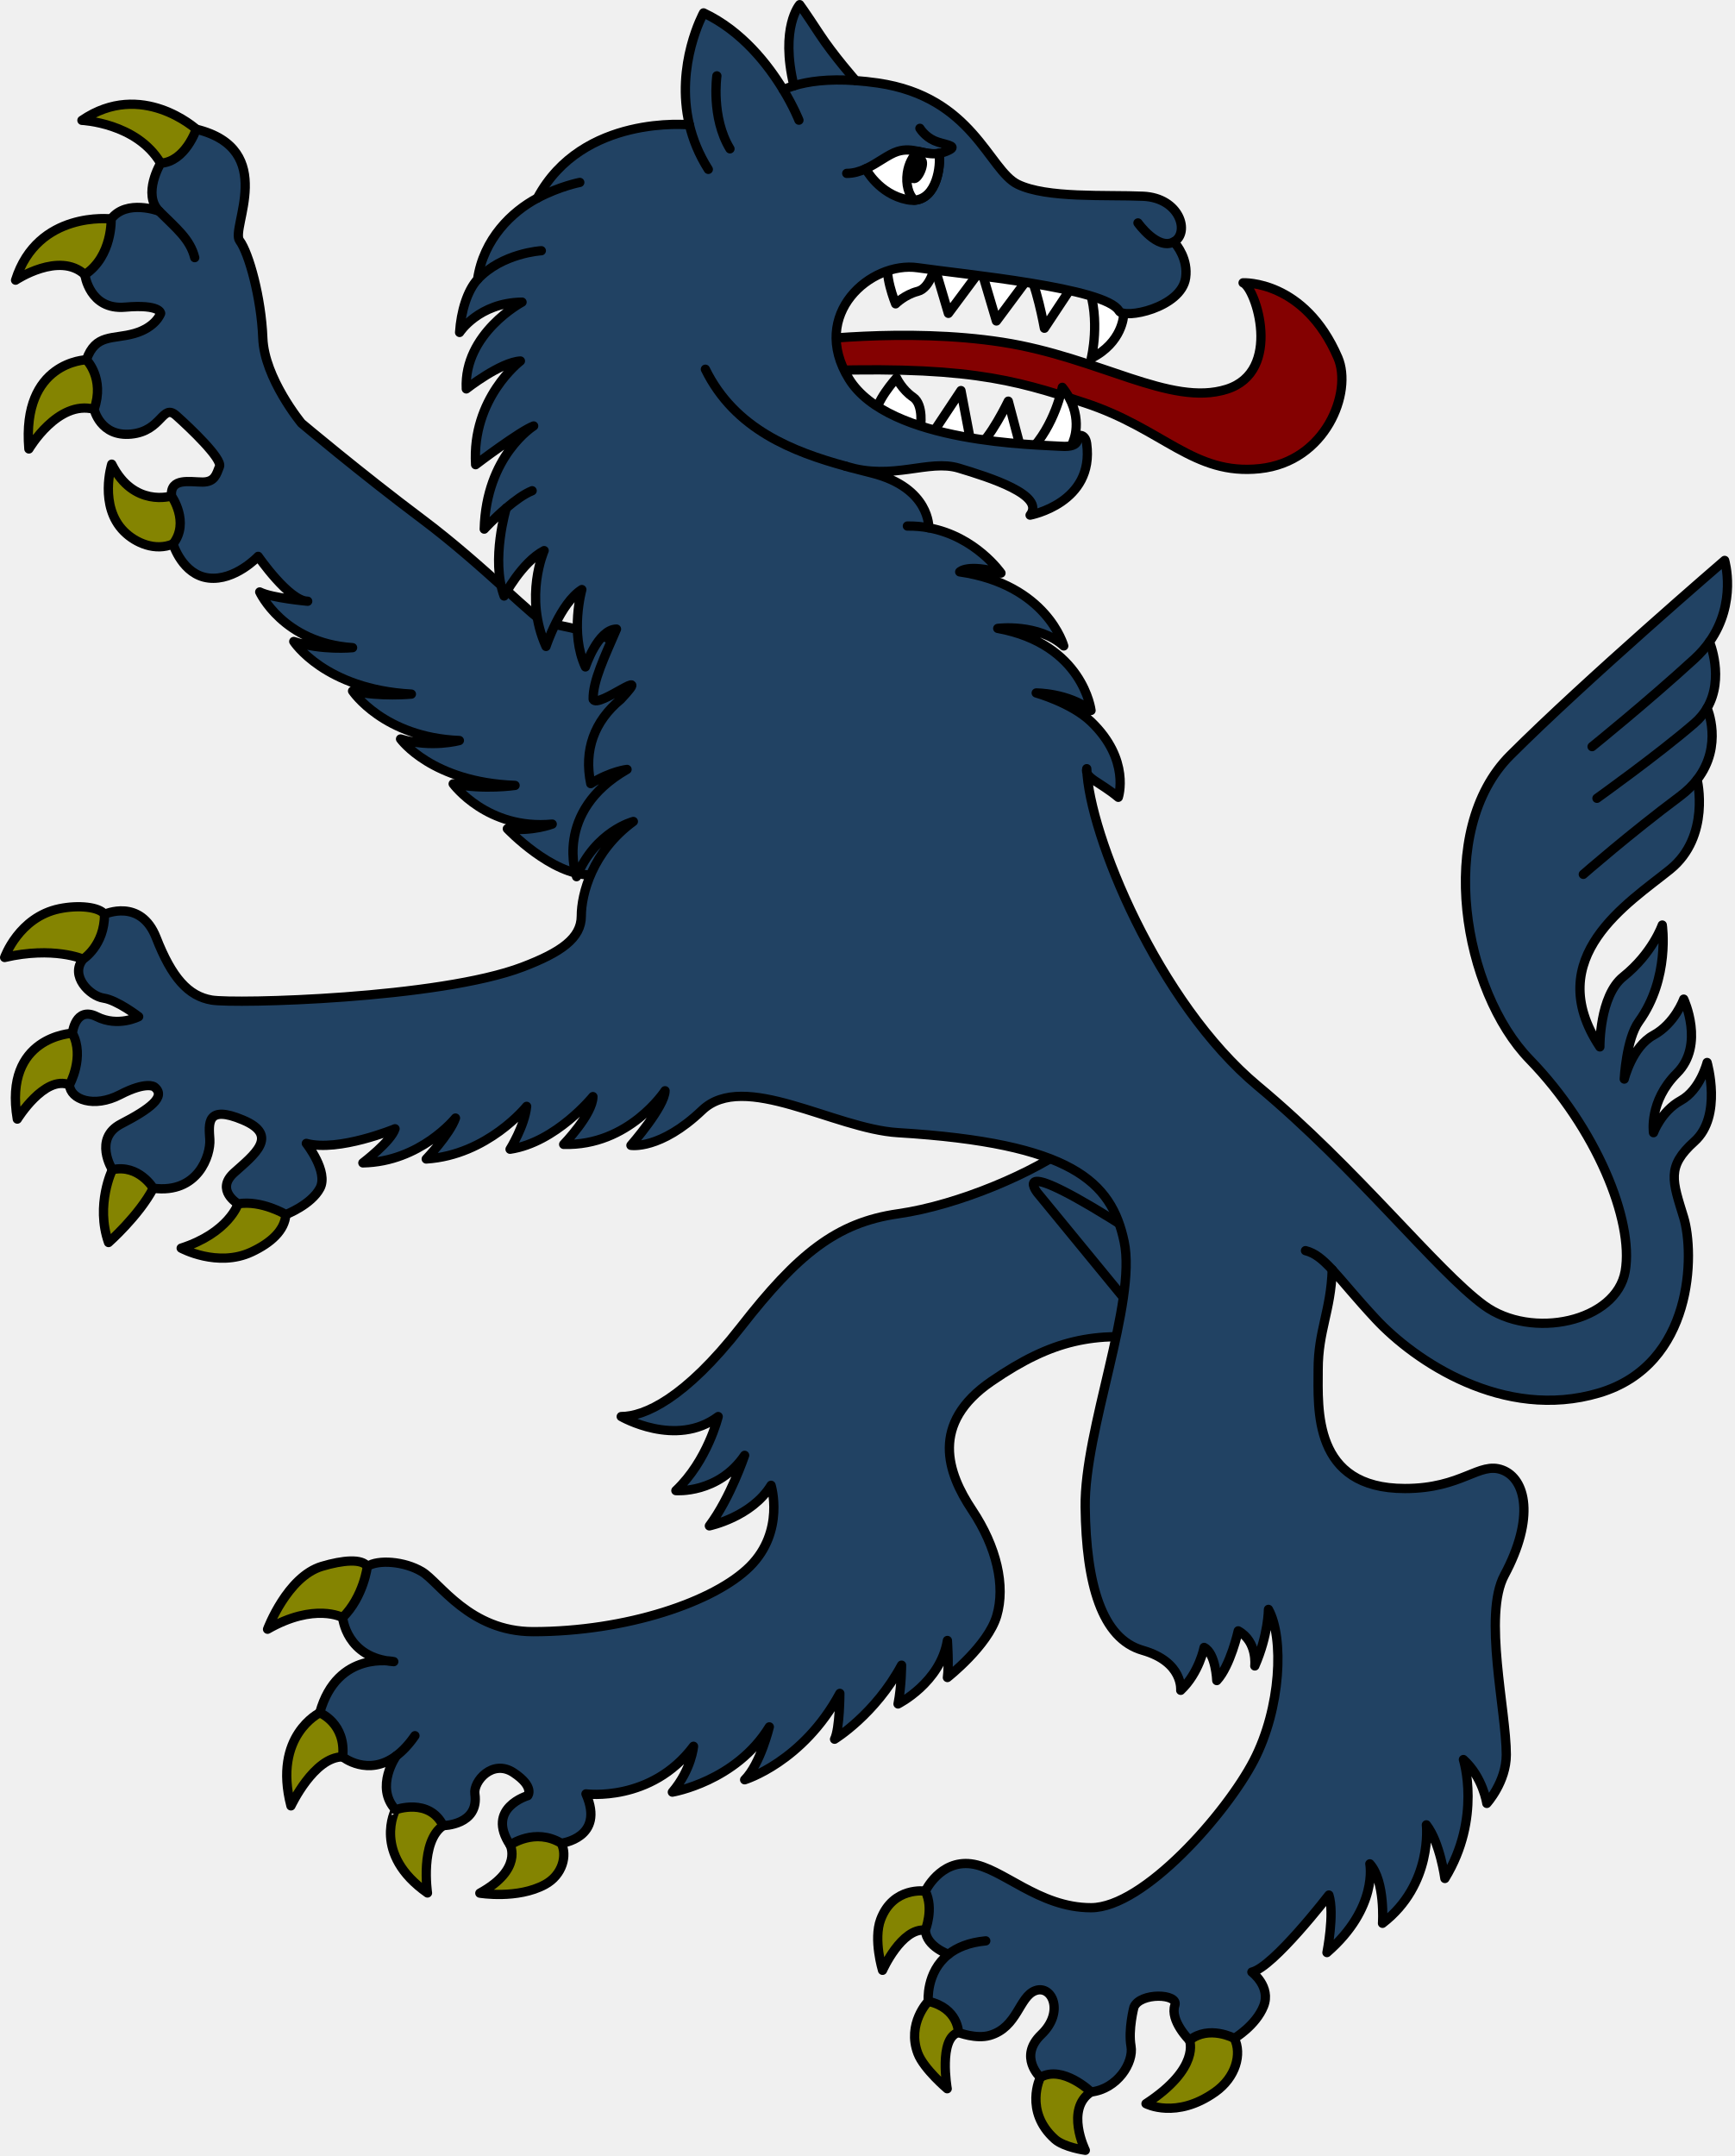
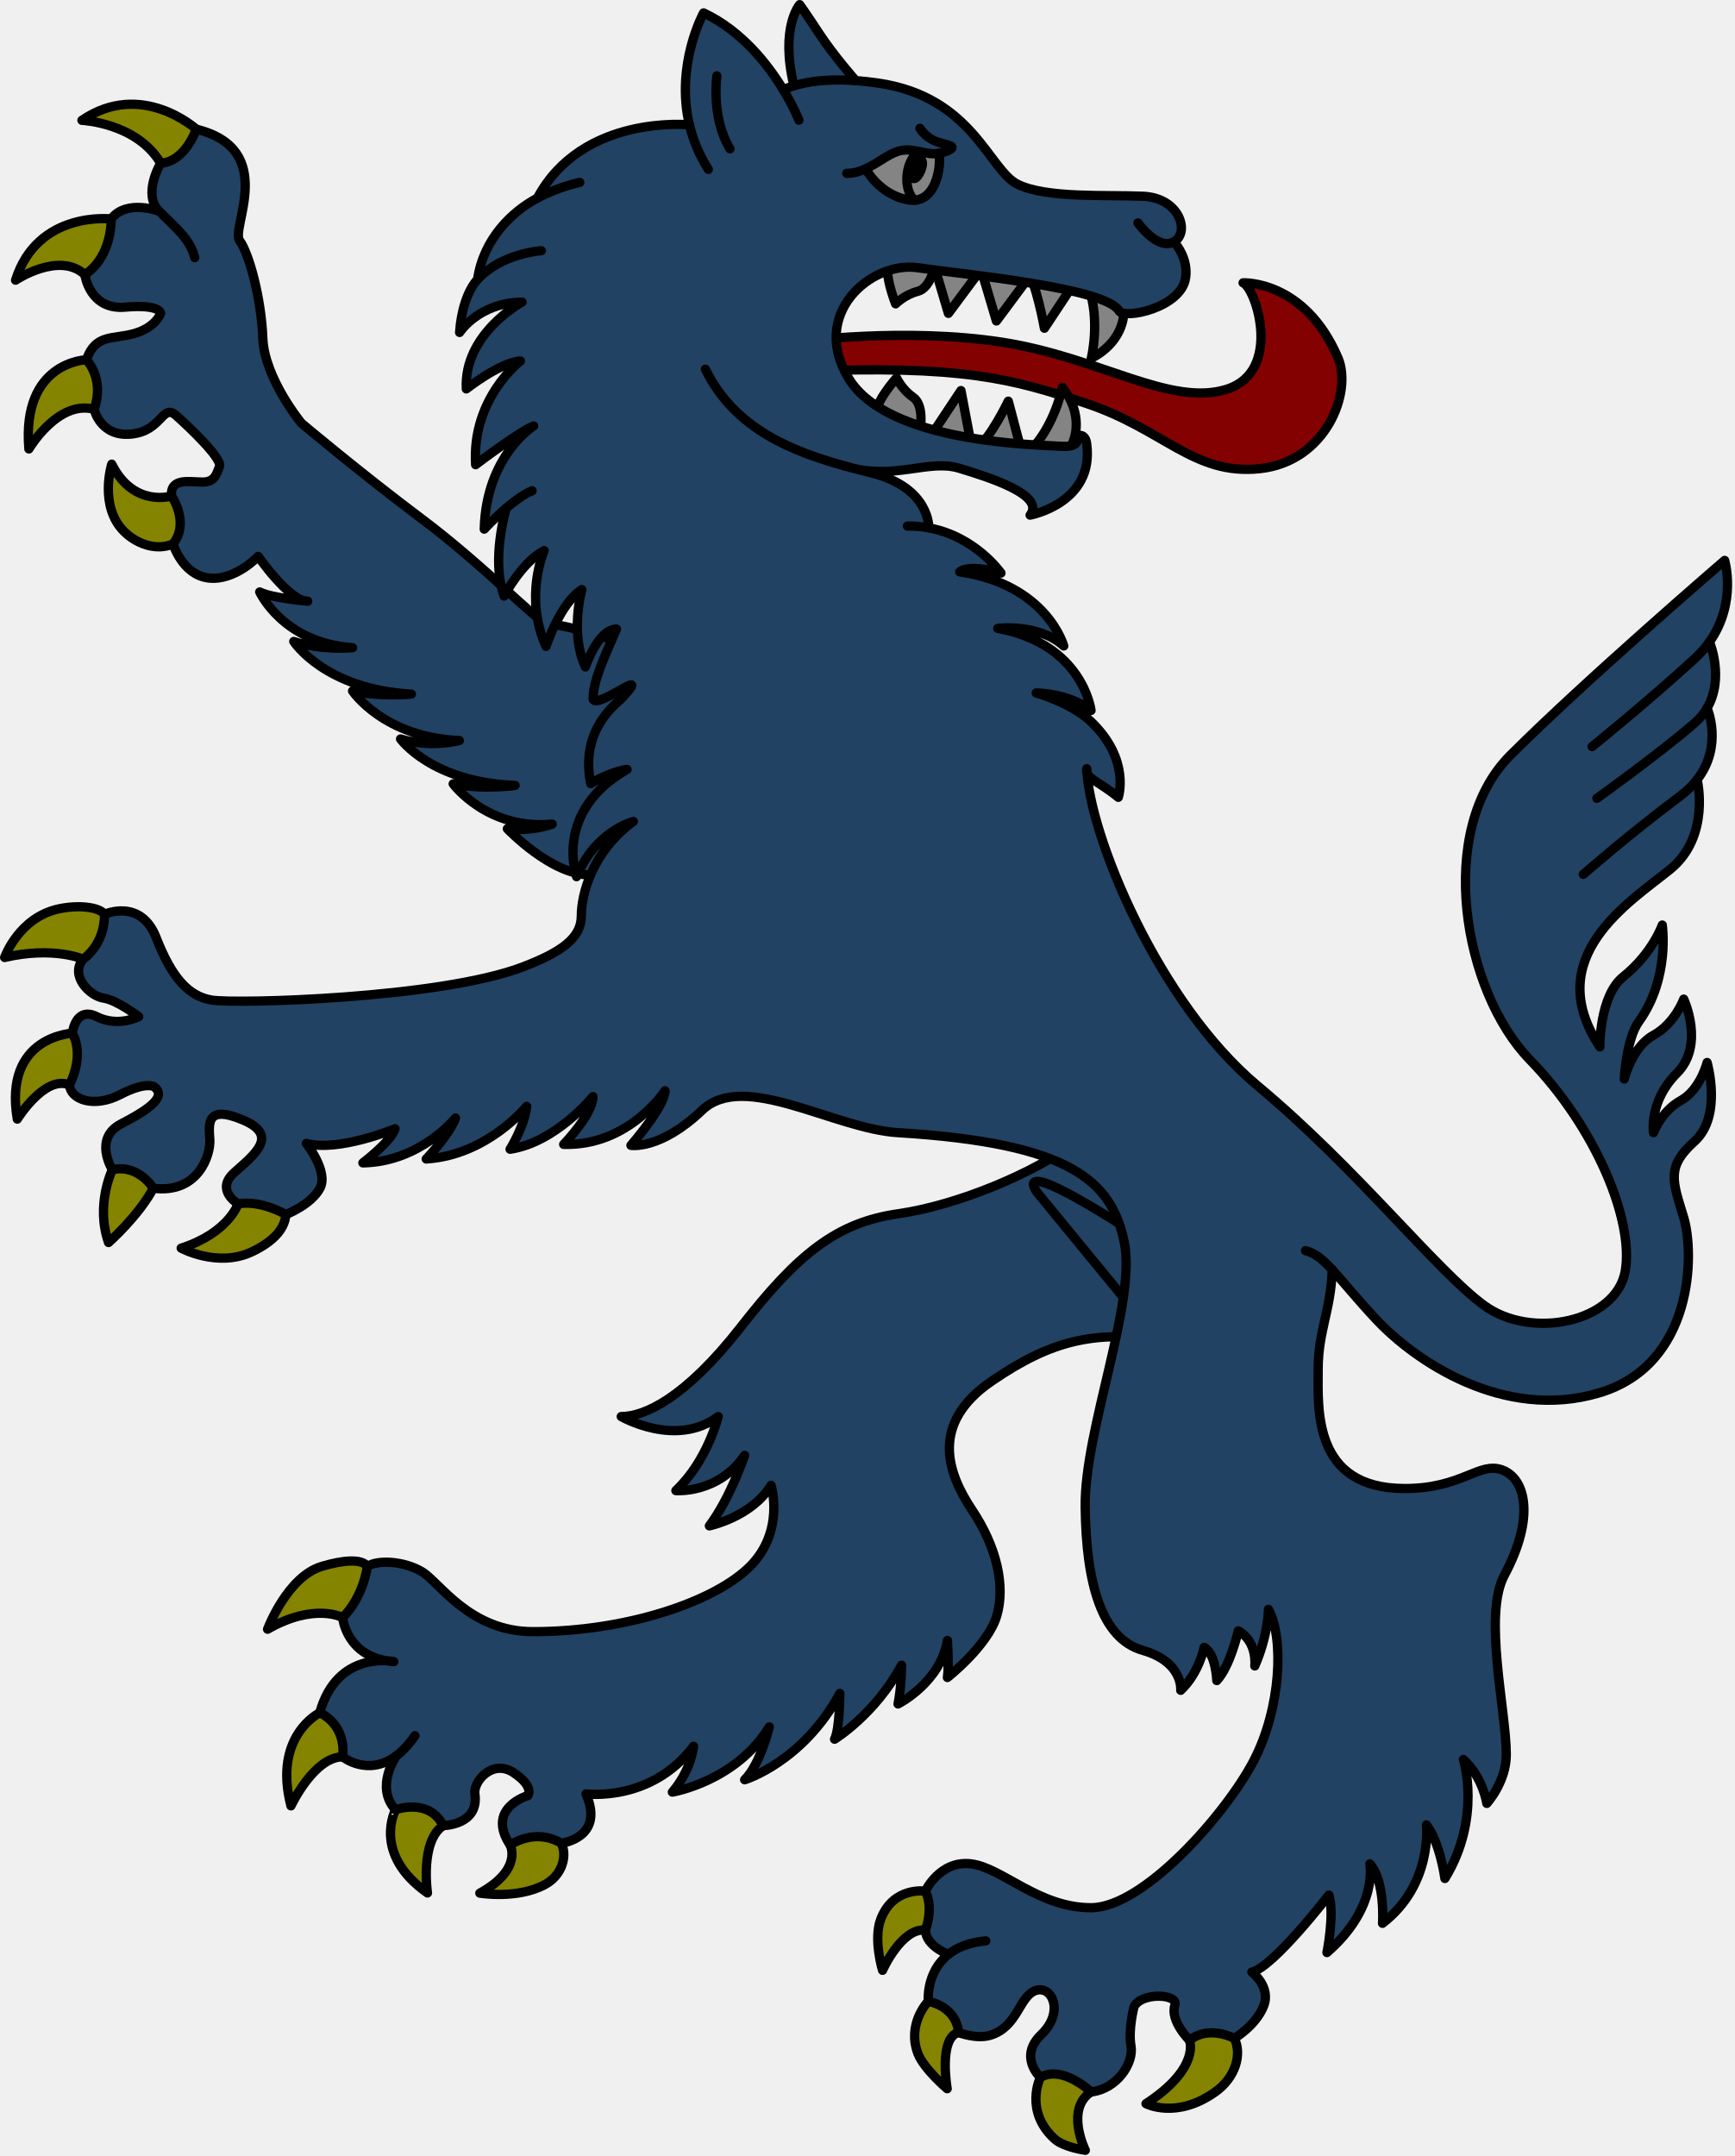
<svg xmlns="http://www.w3.org/2000/svg" id="svg20" height="640" width="515" version="1.0">
  <defs id="defs29" />
  <g transform="translate(-40.51987,-48.8387)" style="fill:#214263;stroke:#000000;stroke-width:2.75;stroke-linecap:round;stroke-linejoin:round;fill-opacity:1" id="Wolf">
    <g style="fill:#214263;fill-opacity:1" id="Claws-Back-R">
      <path style="fill:#848401;fill-opacity:1" id="path2954" d="m 135.44,557.27 c 0,0 -13.964,6.775 -8.544,27.633 0,0 6.809,-14.547 15.35,-14.547 8.541,0 4.524,-8.775 4.524,-8.775 l -5.256,-6.406 z" />
      <path style="fill:#848401;fill-opacity:1" id="path2956" d="m 119.948,532.469 c 0,0 5.812,-15.596 16.138,-18.672 6.268,-1.868 11.903,-2.341 13.486,0.03 1.583,2.37 2.384,5.305 2.384,5.305 l -4.668,10.802 -5.044,-0.928 c 10e-4,0 -8.292,-4.538 -22.296,3.463 z" />
      <path style="fill:#848401;fill-opacity:1" id="path2958" d="m 191.969,596.526 c 0,0 3.849,7.21 -9,14.287 0,0 11.173,1.862 19.324,-2.549 5.322,-2.88 6.649,-8.739 4.855,-12.26 -1.795,-3.521 -4.855,-4.81 -4.855,-4.81 l -9.341,0.967 z" />
      <path style="fill:#848401;fill-opacity:1" id="path2960" d="m 167.427,610.759 c 0,0 -2.284,-15.323 4.652,-19.99 l 1.35,-8.284 -10.27,-3.201 -4.934,2.801 -0.278,3.973 c -0.001,-10e-4 -7.059,13.097 9.479,24.7 z" />
    </g>
    <path style="fill:#214263;fill-opacity:1" id="path2962" d="m 358.414,388.733 c -10.368,7.845 -32.976,17.796 -51.296,20.412 -18.319,2.616 -29.834,12.039 -46.583,33.498 -16.75,21.46 -28.787,26.694 -35.592,26.694 0,0 16.227,9.421 28.788,0 0,0 -3.14,13.085 -12.562,21.983 0,0 12.562,1.048 20.413,-10.468 0,0 -4.188,12.561 -10.469,20.935 0,0 12.563,-2.617 18.319,-12.039 0,0 4.187,13.608 -6.281,24.077 -10.468,10.469 -36.634,19.366 -64.379,19.366 -18.843,0 -27.741,-14.656 -32.975,-17.796 -5.234,-3.14 -13.085,-3.665 -16.225,-1.571 0,0 -1.046,8.897 -7.327,15.179 0,0 1.046,12.04 15.179,13.086 0,0 -16.75,-3.665 -21.983,15.179 0,0 7.852,3.142 6.804,13.086 0,0 7.469,6.047 15.958,-0.333 0,0 -6.538,9.23 -0.257,16.035 0,0 9.945,-3.664 14.133,4.711 0,0 10.753,-0.094 9.421,-9.421 -0.523,-3.664 5.233,-10.467 11.515,-6.28 6.282,4.187 4.188,6.803 4.188,6.803 0,0 -12.562,3.664 -5.234,14.656 0,0 7.327,-5.234 15.179,-0.523 0,0 13.085,-1.571 7.327,-14.656 0,0 19.367,2.617 31.929,-14.133 0,0 -0.524,6.804 -6.281,13.609 0,0 18.843,-3.14 28.788,-19.366 0,0 -2.617,10.991 -7.327,15.702 0,0 17.272,-5.233 28.264,-25.647 0,0 0,10.467 -1.57,13.608 0,0 12.039,-7.327 19.89,-21.983 0,0 -0.001,6.281 -1.048,11.515 0,0 12.562,-6.281 14.656,-18.843 0,0 0.523,7.328 0,10.992 0,0 12.037,-9.422 14.656,-18.319 2.618,-8.897 0,-20.413 -7.327,-31.404 -7.327,-10.991 -12.561,-25.646 5.759,-38.208 18.319,-12.563 30.358,-14.657 50.248,-12.563 19.89,2.094 -7.332,-72.232 -26.698,-57.576 z" />
    <path style="fill:#214263;fill-opacity:1" id="path2964" d="m 377.255,437.932 -28.788,-35.069 c 0,0 -10.047,-12.927 28.788,12.039 7.328,4.711 0,23.031 0,23.031 z" />
    <g style="fill:#214263;fill-opacity:1" id="Claws-Front-R">
      <path style="fill:#848401;fill-opacity:1" id="path2966" d="m 98.788,87.181 c 0,0 -16.231,-14.741 -33.945,-2.621 0,0 16.258,0.688 23.379,12.729 l 4.28,3.432 5.904,-4.662 2.486,-4.662 z" />
      <path style="fill:#848401;fill-opacity:1" id="path2968" d="m 78.412,116.365 -4.893,-2.536 c 0,0 -21.836,-2.582 -28.376,18.176 0,0 12.98,-8.675 20.566,-1.636 7.585,7.04 9.292,0.498 9.292,0.498 l 4.265,-8.531 z" />
      <path style="fill:#848401;fill-opacity:1" id="path2970" d="m 66.167,155.637 c 0,0 -19.275,0.488 -17.073,26.47 0,0 8.581,-14.631 19.37,-11.769 10.79,2.862 4.85,-7.828 4.85,-7.828 l -3.082,-7.487 z" />
      <path style="fill:#848401;fill-opacity:1" id="path2972" d="m 91.436,196.067 c 0,0 -11.247,3.556 -17.746,-9.444 0,0 -3.893,12.435 3.647,19.975 3.487,3.487 9.327,5.932 14.559,3.711 5.232,-2.22 6.685,-7.833 6.685,-7.833 l -2.219,-5.548 z" />
    </g>
    <path style="fill:#214263;fill-opacity:1" id="path2974" d="m 236.619,244.768 c 0,0 -13.549,-7.62 -33.999,-11.026 -2.757,-0.46 -18.377,-16.999 -36.755,-30.782 -18.377,-13.783 -35.836,-28.485 -35.836,-28.485 0,0 -11.026,-13.324 -11.486,-25.269 -0.46,-11.945 -4.136,-25.269 -6.892,-28.944 -2.756,-3.675 11.486,-27.107 -12.864,-33.08 0,0 -3.216,9.649 -10.567,10.108 0,0 -5.513,9.188 -0.46,14.242 0,0 -9.649,-3.676 -14.243,2.298 0,0 0.46,11.026 -7.811,16.54 0,0 1.377,10.567 11.945,9.648 10.568,-0.919 10.568,1.838 10.568,1.838 0,0 -1.377,4.135 -7.811,5.973 -6.433,1.838 -11.487,0 -14.243,7.811 0,0 5.514,5.513 2.298,14.702 0,0 1.837,8.27 11.026,7.351 9.189,-0.919 9.188,-9.189 13.324,-5.513 4.136,3.676 13.783,12.864 12.864,15.162 -0.919,2.298 -1.379,4.594 -5.054,4.594 -3.675,0 -9.648,-1.379 -9.188,4.135 0,0 5.513,7.811 0.46,14.243 0,0 2.756,9.188 10.567,10.107 7.811,0.919 14.702,-6.432 14.702,-6.432 0,0 9.189,13.324 14.702,13.324 0,0 -10.567,-0.919 -14.242,-2.757 0,0 6.892,15.162 27.565,16.54 0,0 -9.188,0.919 -17.458,-1.838 0,0 9.188,14.242 34.917,15.62 0,0 -9.189,0.919 -17.458,-0.919 0,0 9.189,13.782 31.701,14.701 0,0 -8.27,2.298 -17.459,-0.46 0,0 9.189,12.864 33.999,13.783 0,0 -9.188,1.379 -18.377,-0.46 0,0 10.107,13.783 29.404,11.945 0,0 -5.973,2.298 -13.324,1.379 0,0 13.146,13.889 24.771,13.708 l 37.107,-3.024 17.479,-60.037 z" />
    <g style="fill:#214263;fill-opacity:1" id="Claws-Front-L">
      <path style="fill:#848401;fill-opacity:1" id="path3000" d="m 65.188,333.555 c 0,0 -8.822,-3.863 -23.293,-0.494 0,0 4.188,-11.975 16.256,-14.471 5.749,-1.189 11.818,-0.528 13.405,1.653 1.587,2.18 3.247,7.665 3.247,7.665 l -4.758,7.533 z" />
      <path style="fill:#848401;fill-opacity:1" id="path3002" d="m 62.004,355.55 c 0,0 -20.529,0.886 -16.346,25.485 0,0 8.114,-13.16 15.477,-10.147 7.364,3.013 6.612,-4.579 6.612,-4.579 l -0.836,-9.204 z" />
      <path style="fill:#848401;fill-opacity:1" id="path3004" d="m 73.87,396.065 c 0,0 -5.073,10.399 -1.128,21.61 0,0 8.97,-7.91 13.283,-16.112 4.327,-8.227 0.136,-5.755 0.136,-5.755 l -7.266,-4.152 z" />
      <path style="fill:#848401;fill-opacity:1" id="path3006" d="m 111.202,406.193 c 0,0 -2.772,8.603 -16.893,13.155 0,0 10.773,5.868 20.918,1.114 5.718,-2.68 9.823,-6.365 10.155,-11.086 l -1.48,-5.728 -7.248,-2.215 -5.637,0.604 z" />
    </g>
    <g style="fill:#214263;fill-opacity:1" id="Claws-Back-L">
      <path style="fill:#848401;fill-opacity:1" id="path3008" d="m 315.221,610.213 c 0,0 -9.557,-1.455 -13.26,8.421 -2.234,5.959 0.558,15.083 0.558,15.083 0,0 5.626,-12.675 12.702,-11.929 7.076,0.746 7.224,-1.291 7.224,-1.291 l -2.42,-7.822 -0.93,-3.165 z" />
      <path style="fill:#848401;fill-opacity:1" id="path3010" d="m 316.09,642.914 c 0,0 -6.45,6.654 -3.071,15.493 1.766,4.62 8.697,10.463 8.697,10.463 0,0 -2.633,-15.065 3.345,-16.696 5.978,-1.631 3.449,-6.269 3.449,-6.269 l -9.784,-7.609 z" />
      <path style="fill:#848401;fill-opacity:1" id="path3012" d="m 349.37,665.488 c 0,0 -4.941,10.078 4.311,18.357 2.725,2.439 9.036,3.299 9.036,3.299 0,0 -6.064,-12.252 1.702,-17.315 7.765,-5.063 -3.424,-9.221 -3.424,-9.221 l -10.614,0.574 z" />
      <path style="fill:#848401;fill-opacity:1" id="path3014" d="m 393.647,654.491 c 0,0 3.385,8.166 -12.914,18.818 0,0 8.952,4.739 20.535,-3.466 6.16,-4.363 8.001,-11.309 5.691,-15.931 -2.31,-4.621 -5.049,-5.63 -5.049,-5.63 l -8.085,2.44 z" />
    </g>
    <path style="fill:#214263;fill-opacity:1" id="path3048" d="m 87.761,111.531 c 5.054,5.054 9.188,8.27 10.567,13.783" />
    <path style="fill:#840101;fill-opacity:1" id="Tongue" d="m 277.494,150.261 c 0,0 31.702,-4.328 60.587,0.167 28.885,4.495 49.826,19.223 66.588,13.96 16.762,-5.263 8.675,-30.126 4.888,-31.597 0,0 18.219,-0.895 28.16,22.234 4.371,10.172 -3.507,30.863 -23.235,32.938 -19.683,2.069 -28.44,-11.814 -51.935,-19.527 -21.504,-7.059 -35.889,-11.356 -85.415,-9.305 z" />
    <g style="fill:#214263;fill-opacity:1" id="Teeth" transform="matrix(-0.9896563,-0.1434583,-0.1434583,0.9896563,626.5546,37.94596)">
-       <path style="fill:#ffffff;fill-opacity:1" id="path2982" d="m 234.87,139.703 c 0,0 -0.852,7.949 7.666,13.912 0,0 -1.135,-11.64 3.975,-21.011 0,10e-4 -11.642,-1.987 -11.642,7.099 z" />
-       <path style="fill:#ffffff;fill-opacity:1" id="path2984" d="m 244.203,178.258 c 0,0 -1.975,-7.748 5.607,-14.862 0,0 0.533,11.684 6.926,20.231 0,-0.001 -11.241,3.623 -12.533,-5.37 z" />
-       <path style="fill:#ffffff;fill-opacity:1" id="path2986" d="m 250.486,131.752 7.099,15.048 c 0,0 4.543,-13.629 7.666,-16.184 z" />
-       <path style="fill:#ffffff;fill-opacity:1" id="path2988" d="m 292.399,132.906 c 0,0 0.284,6.916 3.975,8.451 3.691,1.536 5.962,4.61 5.962,4.61 0,0 5.112,-8.708 3.692,-12.549 l -13.061,-0.512" />
-       <path style="fill:#ffffff;fill-opacity:1" id="path2990" d="m 259.119,183.779 5.974,-14.016 c 0,0 3.876,12.28 7.149,14.641 z" />
-       <path style="fill:#ffffff;fill-opacity:1" id="path22" d="m 264.33,132.515 7.666,14.196 6.814,-14.764 z" />
-       <path style="fill:#ffffff;fill-opacity:1" id="path24" d="m 278.761,132.321 7.666,14.196 6.814,-14.765 z" />
-       <path style="fill:#ffffff;fill-opacity:1" id="path26" d="m 273.768,185.132 5.679,-16.468 7.666,16.184 z" />
-       <path style="fill:#ffffff;fill-opacity:1" id="path2998" d="m 289.784,181.323 c 0,0 -0.137,-6.919 3.455,-8.676 3.592,-1.757 5.671,-4.963 5.671,-4.963 0,0 5.63,8.382 4.446,12.301 l -13.005,1.303" />
+       <path style="fill:#848484;fill-opacity:1" id="path2982" d="m 234.87,139.703 c 0,0 -0.852,7.949 7.666,13.912 0,0 -1.135,-11.64 3.975,-21.011 0,10e-4 -11.642,-1.987 -11.642,7.099 z" />
+       <path style="fill:#848484;fill-opacity:1" id="path2984" d="m 244.203,178.258 c 0,0 -1.975,-7.748 5.607,-14.862 0,0 0.533,11.684 6.926,20.231 0,-0.001 -11.241,3.623 -12.533,-5.37 z" />
+       <path style="fill:#848484;fill-opacity:1" id="path2986" d="m 250.486,131.752 7.099,15.048 c 0,0 4.543,-13.629 7.666,-16.184 z" />
+       <path style="fill:#848484;fill-opacity:1" id="path2988" d="m 292.399,132.906 c 0,0 0.284,6.916 3.975,8.451 3.691,1.536 5.962,4.61 5.962,4.61 0,0 5.112,-8.708 3.692,-12.549 l -13.061,-0.512" />
+       <path style="fill:#848484;fill-opacity:1" id="path2990" d="m 259.119,183.779 5.974,-14.016 c 0,0 3.876,12.28 7.149,14.641 z" />
+       <path style="fill:#848484;fill-opacity:1" id="path22" d="m 264.33,132.515 7.666,14.196 6.814,-14.764 z" />
+       <path style="fill:#848484;fill-opacity:1" id="path24" d="m 278.761,132.321 7.666,14.196 6.814,-14.765 z" />
+       <path style="fill:#848484;fill-opacity:1" id="path26" d="m 273.768,185.132 5.679,-16.468 7.666,16.184 z" />
+       <path style="fill:#848484;fill-opacity:1" id="path2998" d="m 289.784,181.323 c 0,0 -0.137,-6.919 3.455,-8.676 3.592,-1.757 5.671,-4.963 5.671,-4.963 0,0 5.63,8.382 4.446,12.301 l -13.005,1.303" />
    </g>
    <path style="fill:#214263;fill-opacity:1" id="Wolf-main" d="m 215.899,281.451 c 6.088,-3.747 10.77,-4.214 10.77,-4.214 -22.008,12.644 -14.984,31.842 -14.984,31.842 5.62,-13.58 16.858,-16.389 16.858,-16.389 -12.175,8.898 -15.452,21.542 -15.452,28.097 0,6.555 -6.088,10.77 -17.388,15.083 -24.808,9.47 -85.371,10.995 -92.316,9.839 -6.945,-1.157 -11.866,-6.656 -16.495,-18.521 -4.629,-11.864 -15.337,-6.945 -15.337,-6.945 0,9.261 -6.367,13.312 -6.367,13.312 -4.052,4.919 2.026,10.997 6.077,11.576 4.052,0.579 10.419,5.498 10.419,5.498 0,0 -6.077,3.184 -12.443,0 -6.366,-3.184 -7.235,4.919 -7.235,4.919 3.763,6.945 -0.868,15.338 -0.868,15.338 0.289,4.34 7.234,6.945 15.048,2.894 7.814,-4.051 10.129,-2.316 10.129,-2.316 3.763,2.894 -1.447,6.656 -9.839,10.997 -8.392,4.34 -2.605,13.601 -2.605,13.601 7.814,-1.736 12.155,5.498 12.155,5.498 13.312,1.736 17.075,-9.84 16.785,-14.47 -0.29,-4.63 -1.158,-10.418 9.839,-5.787 10.997,4.63 3.184,10.417 -2.605,15.626 -5.788,5.209 1.158,9.262 1.158,9.262 6.946,-1.157 14.18,3.183 14.18,3.183 0,0 7.524,-2.894 10.129,-7.813 2.605,-4.919 -4.052,-13.312 -4.052,-13.312 9.55,2.604 26.335,-4.34 26.335,-4.34 -1.158,3.76 -9.55,10.129 -9.55,10.129 17.074,-0.29 27.492,-13.311 27.492,-13.311 -1.737,4.92 -8.682,12.155 -8.682,12.155 18.232,-1.157 29.807,-15.627 29.807,-15.627 -0.579,5.788 -4.919,12.733 -4.919,12.733 13.601,-2.025 24.598,-15.627 24.598,-15.627 0,5.209 -8.682,14.18 -8.682,14.18 19.389,0.579 30.096,-15.916 30.096,-15.916 0,4.63 -10.129,16.206 -10.129,16.206 0,0 8.682,1.446 21.125,-10.419 12.443,-11.864 39.068,5.498 58.168,6.656 51.554,3.125 63.376,14.469 67.138,32.411 3.761,17.942 -11.866,55.854 -11.577,78.715 0.289,22.861 4.919,39.067 17.075,42.541 12.156,3.474 11.287,11.866 11.287,11.866 5.498,-5.208 6.944,-12.733 6.944,-12.733 3.473,1.736 3.763,9.839 3.763,9.839 4.052,-4.342 6.367,-14.759 6.367,-14.759 5.788,3.184 4.919,10.418 4.919,10.418 4.052,-9.261 4.053,-16.785 4.053,-16.785 4.632,8.393 3.763,29.23 -4.34,44.857 -8.103,15.627 -32.701,43.698 -48.328,43.698 -15.627,0 -26.335,-11.864 -35.596,-13.022 -9.261,-1.158 -13.601,8.103 -13.601,8.103 2.605,5.209 0,11.576 0,11.576 0.289,4.919 6.879,7.156 6.879,7.156 -6.781,5.339 -6.01,13.97 -6.01,13.97 8.972,2.026 8.971,9.261 8.971,9.261 0,0 5.209,2.027 9.261,0.869 8.366,-2.39 8.682,-11.574 13.601,-13.312 4.919,-1.738 8.682,6.367 1.737,13.022 -6.945,6.655 -0.29,12.733 -0.29,12.733 6.655,-3.763 15.048,4.34 15.048,4.34 7.814,-0.869 12.732,-8.682 11.866,-13.601 -0.867,-4.919 0.868,-11.576 0.868,-11.576 1.852,-4.446 13.314,-4.053 12.156,-0.58 -1.534,4.602 4.34,10.419 4.34,10.419 5.788,-4.63 13.311,-0.579 13.311,-0.579 0,0 6.367,-3.761 8.682,-9.55 2.315,-5.788 -3.474,-10.129 -3.474,-10.129 6.366,-1.448 22.863,-22.862 22.863,-22.862 1.737,5.498 -0.579,17.074 -0.579,17.074 15.338,-13.312 12.732,-26.334 12.732,-26.334 4.632,5.211 3.763,17.653 3.763,17.653 15.048,-11.576 13.022,-29.228 13.022,-29.228 4.053,5.208 5.498,15.917 5.498,15.917 10.997,-17.942 5.498,-35.306 5.498,-35.306 5.786,5.209 6.945,13.022 6.945,13.022 0,0 5.788,-6.367 5.788,-14.469 0,-13.022 -6.945,-41.383 -0.579,-53.247 9.146,-17.048 6.365,-28.651 -0.579,-31.255 -6.944,-2.605 -11.864,5.499 -28.94,5.499 -27.493,0 -25.756,-23.73 -25.756,-35.306 0,-11.576 3.763,-17.364 4.175,-29.637 3.094,3.344 6.912,8.154 12.898,14.589 11.576,12.445 37.91,30.386 66.271,21.994 28.361,-8.392 28.361,-41.673 25.178,-52.091 -3.316,-10.854 -5.209,-15.049 3.183,-22.573 8.392,-7.524 3.763,-23.44 3.763,-23.44 0,0 -2.025,8.104 -7.813,11.287 -5.788,3.183 -8.103,9.55 -8.103,9.55 0,0 -1.448,-9.262 6.945,-17.654 8.393,-8.392 2.026,-21.993 2.026,-21.993 0,0 -2.605,7.235 -8.972,10.708 -6.367,3.473 -8.682,13.022 -8.682,13.022 0,0 0.578,-11.864 4.34,-17.074 9.304,-12.885 6.945,-28.649 6.945,-28.649 0,0 -2.895,8.392 -11.577,15.337 -7.146,5.717 -6.945,20.836 -6.945,20.836 -17.653,-26.625 8.682,-42.83 20.835,-52.67 12.153,-9.84 8.035,-26.675 8.035,-26.675 7.835,-10.1 2.962,-21.224 2.962,-21.224 5.212,-8.912 0.711,-19.658 0.711,-19.658 8.236,-11.65 4.499,-24.181 4.499,-24.181 0,0 -41.383,35.596 -63.666,57.879 -22.283,22.283 -13.891,70.032 5.787,90.29 19.679,20.259 30.965,47.75 28.361,62.798 -2.605,15.048 -27.783,20.548 -41.962,10.128 -14.179,-10.42 -37.62,-40.514 -67.139,-65.113 -29.518,-24.599 -50.066,-74.664 -50.755,-94.163 -0.689,2.783 3.878,3.918 9.365,8.499 0,0 3.728,-11.13 -8.099,-22.466 -5.817,-5.575 -16.273,-8.51 -16.273,-8.51 0,0 9.47,-0.047 16.28,5.199 0,0 -2.344,-19.739 -27.698,-24.361 0,0 12.057,-1.565 19.592,5.205 0,0 -4.929,-18.221 -30.881,-21.983 0,0 2.257,-2.513 12.251,0.356 0,0 -7.482,-10.865 -21.42,-13.429 0,0 0.479,-11.844 -16.863,-16.251 -2.506,-0.637 -5.108,-1.298 -7.756,-2.025 14.043,4.356 24.454,-2.179 33.52,0.555 9.066,2.734 25.81,8.001 21.163,13.951 0,0 19.185,-3.552 16.798,-21.222 -0.456,-3.378 -2.975,-2.324 -2.975,-2.324 0,0 1.847,3.58 -4.708,3.102 -6.555,-0.478 -50.99,-0.767 -62.871,-19.996 -11.881,-19.23 6.495,-35.019 20.398,-33.004 13.903,2.015 55.748,5.902 59.75,12.8 1.506,2.596 18.489,-0.887 19.779,-9.789 0.788,-5.434 -2.493,-9.649 -3.489,-10.696 4.821,-2.631 1.891,-13.045 -9.137,-13.534 -11.028,-0.488 -28.583,0.666 -37.222,-3.546 -8.639,-4.213 -13.256,-25.97 -41.519,-30.067 -2.34,-0.336 -4.526,-0.57 -6.571,-0.716 0,0 -6.565,-7.434 -10.828,-13.952 -4.263,-6.518 -5.812,-8.595 -5.812,-8.595 0,0 -5.896,6.701 -1.705,24.084 -1.198,0.368 -2.246,0.771 -3.158,1.185 -4.474,-7.39 -12.256,-17.466 -23.667,-22.821 0,0 -8.465,15.338 -4.203,33.228 0,0 -31.79,-3.272 -45.138,21.755 -7.546,4.001 -16.011,12.106 -17.754,24.131 -3.019,3.256 -4.948,9.546 -5.332,15.745 0,0 5.646,-8.823 18.539,-9.001 0,0 -17.375,9.265 -16.549,25.76 0,0 10.169,-7.971 16.064,-8.286 0,0 -14.526,11.014 -13.298,30.783 0,0 13.214,-10.034 17.229,-11.499 0,0 -14.136,8.771 -14.673,30.624 0,0 2.93,-3.177 6.546,-6.255 0,0 -4.641,15.303 -0.653,26.115 0,0 5.26,-10.057 11.896,-13.481 0,0 -6.086,13.738 0.554,28.444 0,0 4.2,-12.843 10.635,-16.881 0,0 -3.628,12.926 1.057,22.961 0,0 3.665,-11.165 9.231,-11.235 -3.503,8.174 -7.059,15.465 -6.928,20.842 1.299,3.042 18.546,-11.011 8.19,0.015 -7.891,6.511 -10.983,15.1 -8.905,25.024 z" />
    <path style="fill:#214263;fill-opacity:1" id="path3050" d="m 158.203,570.022 c 1.808,-1.359 3.663,-3.283 5.501,-5.948" />
    <path style="fill:#214263;fill-opacity:1" id="path3038" d="m 322.101,628.945 c 2.511,-1.977 6.058,-3.503 11.064,-3.972" />
    <path style="fill:#214263;fill-opacity:1" id="path3036" d="m 436.022,425.754 c -2.888,-3.123 -5.142,-4.969 -7.938,-5.668" />
    <path style="fill:#214263;fill-opacity:1" id="path3018" d="m 294.559,72.761 c -8.255,-0.59 -14.196,0.263 -18.345,1.537" />
    <path style="fill:#214263;fill-opacity:1" id="path3020" d="m 378.351,115.012 c 0,0 5.834,8.245 10.655,5.614" />
    <path style="fill:#214263;fill-opacity:1" id="path3022" d="m 253.339,71.362 c 0,0 -1.786,12.32 3.89,21.653" />
    <path style="fill:#214263;fill-opacity:1" id="path3024" d="m 277.7,84.513 c 0,0 -1.511,-3.858 -4.643,-9.031" />
    <path style="fill:#214263;fill-opacity:1" id="path3026" d="m 212.641,102.99 c 0,0 -5.94,1.128 -12.592,4.656" />
    <path style="fill:#214263;fill-opacity:1" id="path3028" d="m 190.819,199.648 c 2.479,-2.11 5.279,-4.174 7.678,-5.135" />
    <path style="fill:#214263;fill-opacity:1" id="path3040" d="m 316.262,205.525 c -1.99,-0.366 -4.113,-0.563 -6.366,-0.534" />
    <path style="fill:none;fill-opacity:1" id="path3042" d="M 291.642,187.249 C 275.968,182.945 258.672,176.309 249.927,158.445" />
    <path style="fill:#214263;fill-opacity:1" id="path3044" d="m 245.187,85.889 c 1.028,4.319 2.798,8.786 5.609,13.222" />
    <path style="fill:#214263;fill-opacity:1" id="path3046" d="m 201.223,123.266 c 0,0 -11.643,0.651 -18.928,8.51" />
    <path style="fill:#214263;fill-opacity:1" id="path3058" d="m 297.514,98.943 c -1.752,0.803 -3.619,1.366 -5.622,1.362" />
    <path style="fill:#214263;fill-opacity:1" id="path3060" d="m 313.615,86.931 c 0,0 1.396,2.377 4.253,3.66 2.768,1.244 7.22,1.394 4.376,2.809 -1.062,0.529 -2.044,0.83 -2.974,0.978" />
-     <path style="fill:#ffffff;fill-opacity:1" id="path3062" d="m 319.268,94.377 c -4.401,0.7 -7.6,-2.057 -12.3,-0.583 -2.788,0.874 -5.882,3.511 -9.454,5.149 0,0 3.919,7.527 12.375,9.189 8.456,1.66 10.094,-9.782 9.379,-13.754 z" />
-     <path style="fill:#ffffff;fill-opacity:1" id="path3066" d="m 313.111,93.771 c 1.979,0.421 3.912,0.964 6.159,0.607 0.653,3.625 -0.659,13.466 -7.32,13.897 -1.685,-1.628 -2.569,-4.706 -2.082,-8.065 0.402,-2.776 1.65,-5.102 3.243,-6.438 z m -1.391,8.052 c 0.539,0.247 1.489,-0.774 2.12,-2.28 0.633,-1.506 0.708,-2.926 0.169,-3.171 -0.54,-0.246 -1.488,0.775 -2.121,2.281 -0.632,1.504 -0.708,2.925 -0.168,3.17 z" />
+     <path style="fill:#848484;fill-opacity:1" id="path3062" d="m 319.268,94.377 c -4.401,0.7 -7.6,-2.057 -12.3,-0.583 -2.788,0.874 -5.882,3.511 -9.454,5.149 0,0 3.919,7.527 12.375,9.189 8.456,1.66 10.094,-9.782 9.379,-13.754 z" />
+     <path style="fill:#848484;fill-opacity:1" id="path3066" d="m 313.111,93.771 c 1.979,0.421 3.912,0.964 6.159,0.607 0.653,3.625 -0.659,13.466 -7.32,13.897 -1.685,-1.628 -2.569,-4.706 -2.082,-8.065 0.402,-2.776 1.65,-5.102 3.243,-6.438 z m -1.391,8.052 c 0.539,0.247 1.489,-0.774 2.12,-2.28 0.633,-1.506 0.708,-2.926 0.169,-3.171 -0.54,-0.246 -1.488,0.775 -2.121,2.281 -0.632,1.504 -0.708,2.925 -0.168,3.17 z" />
    <path style="fill:#214263;fill-opacity:1" id="path3032" d="m 547.312,259.035 c -0.924,1.578 -2.151,3.097 -3.761,4.491 -10.708,9.261 -28.94,22.283 -28.94,22.283" />
    <path style="fill:#214263;fill-opacity:1" id="path3034" d="m 544.351,280.259 c -1.323,1.706 -3.008,3.382 -5.141,4.971 -14.76,10.997 -28.649,23.151 -28.649,23.151" />
    <path style="fill:#214263;fill-opacity:1" id="path3030" d="m 548.023,239.378 c -1.214,1.716 -2.688,3.413 -4.472,5.048 -13.891,12.733 -30.386,26.045 -30.386,26.045" />
  </g>
</svg>
